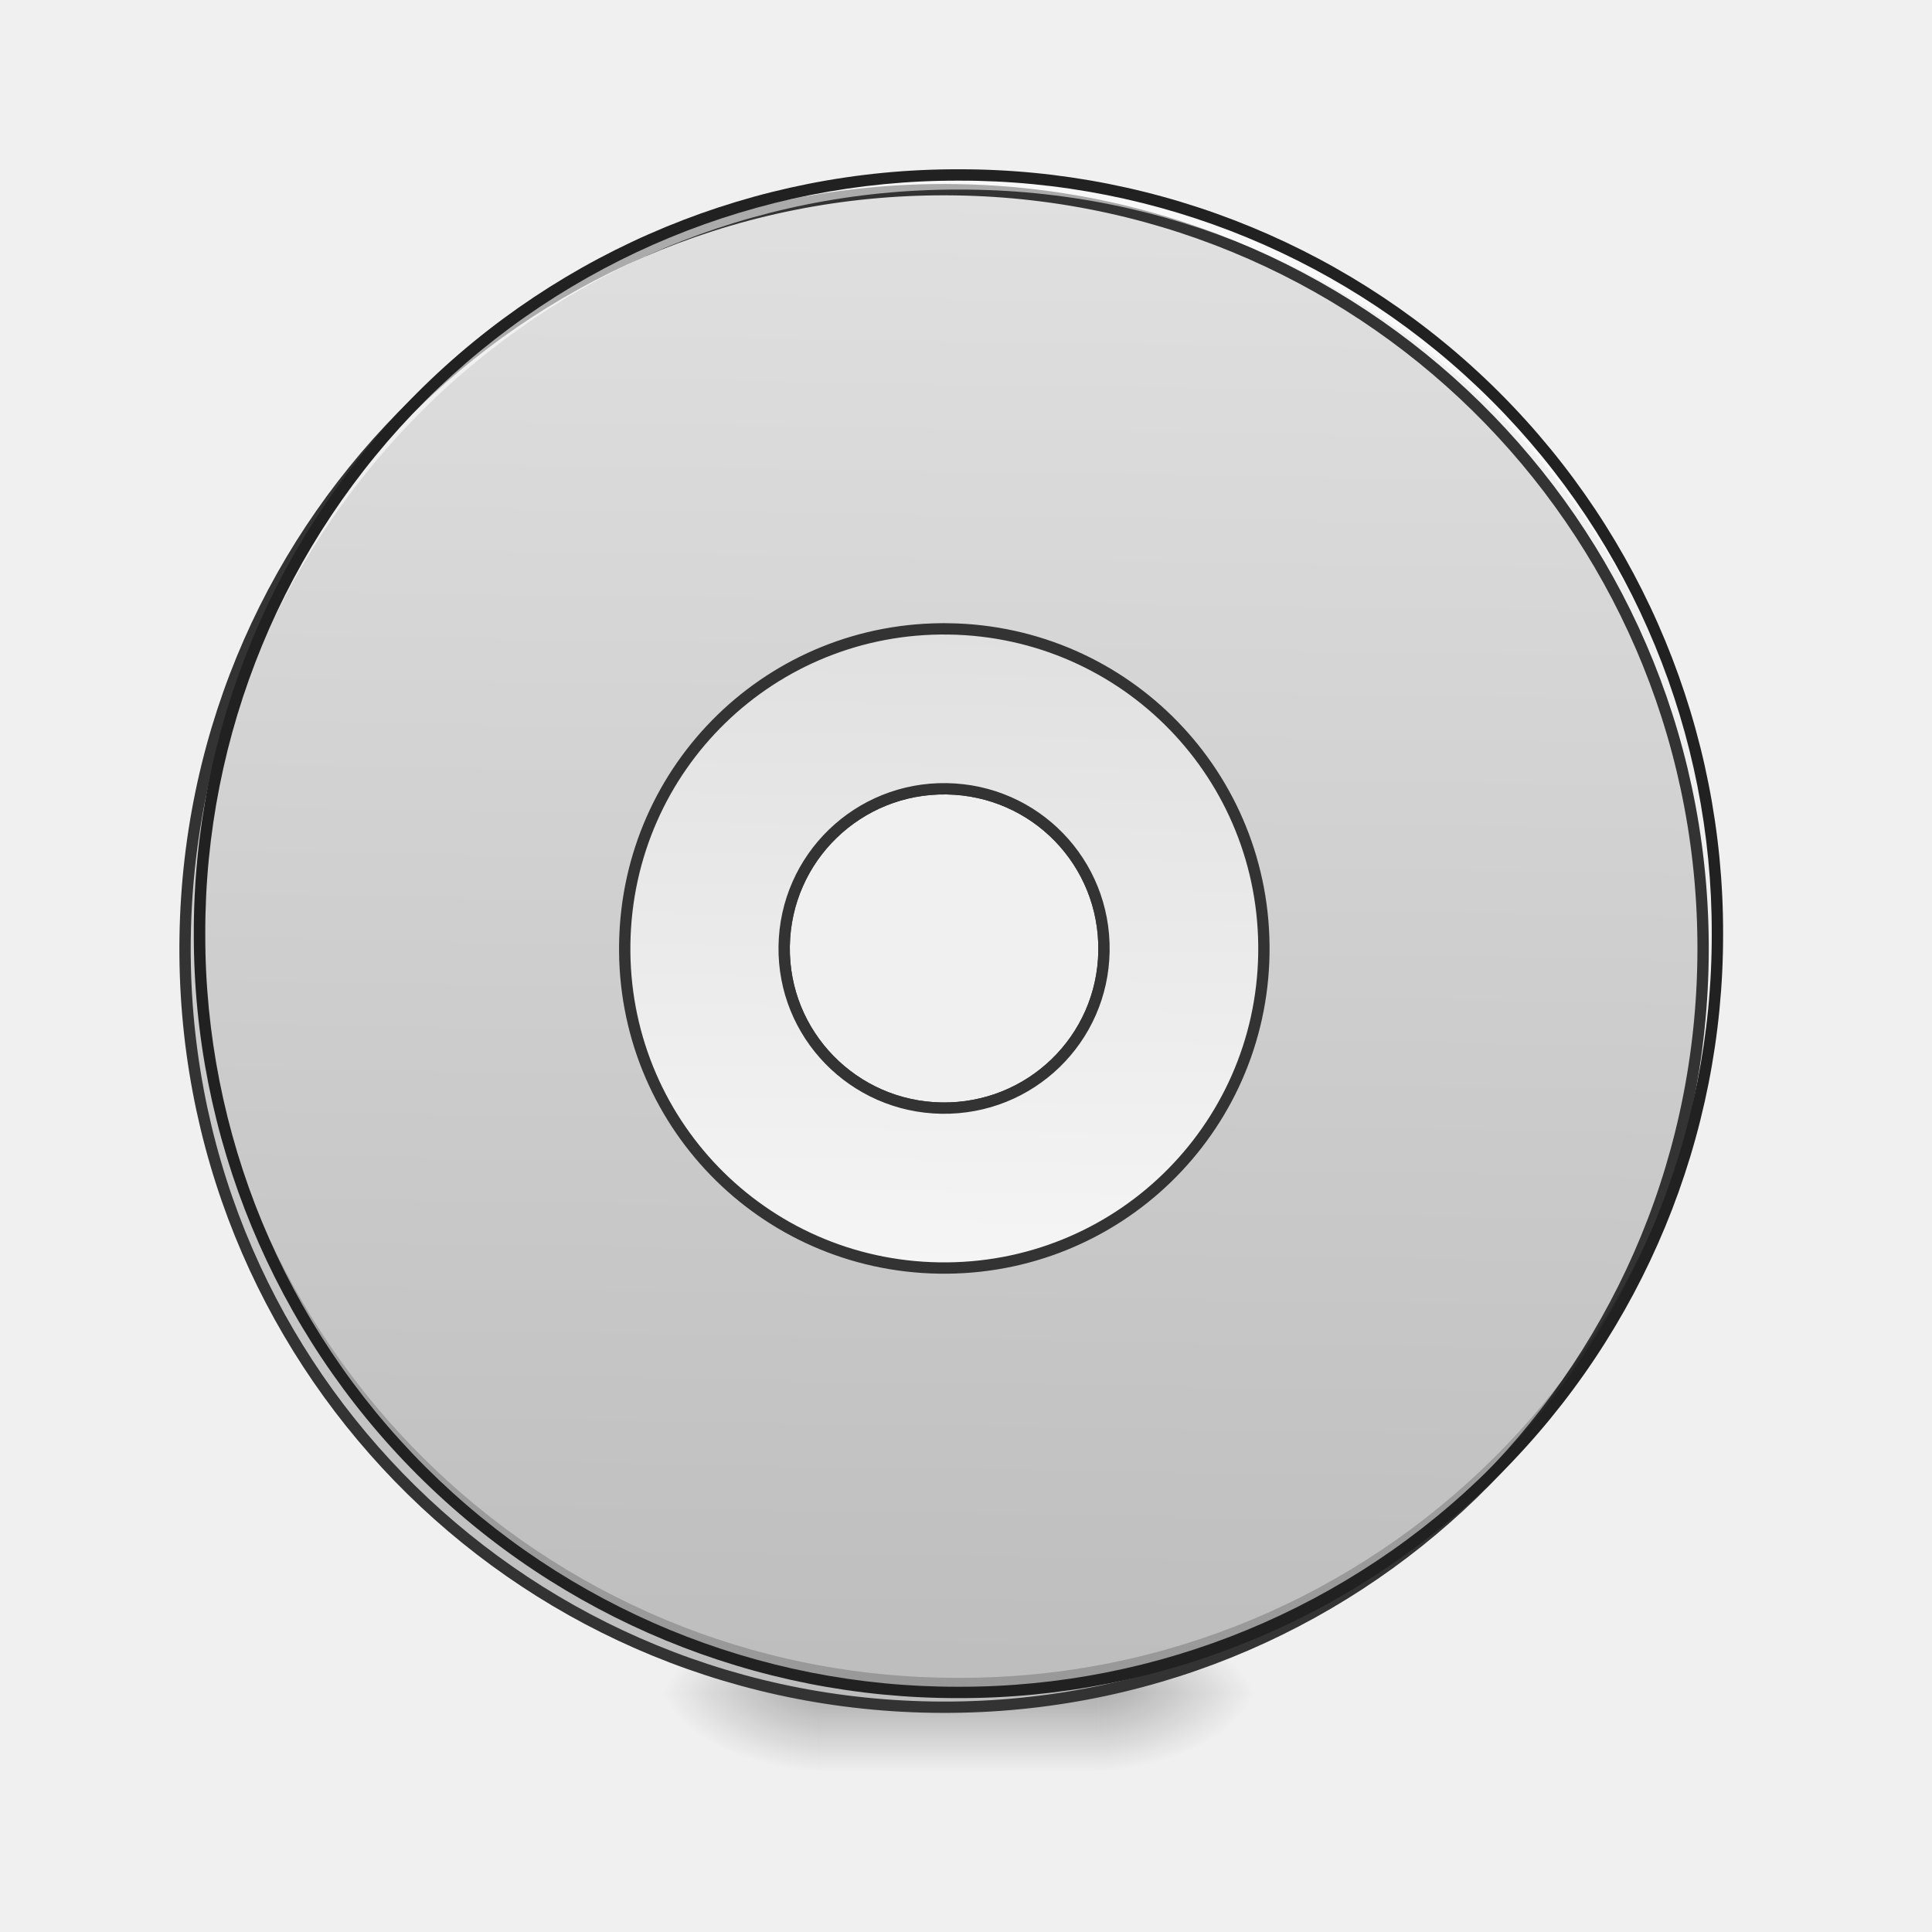
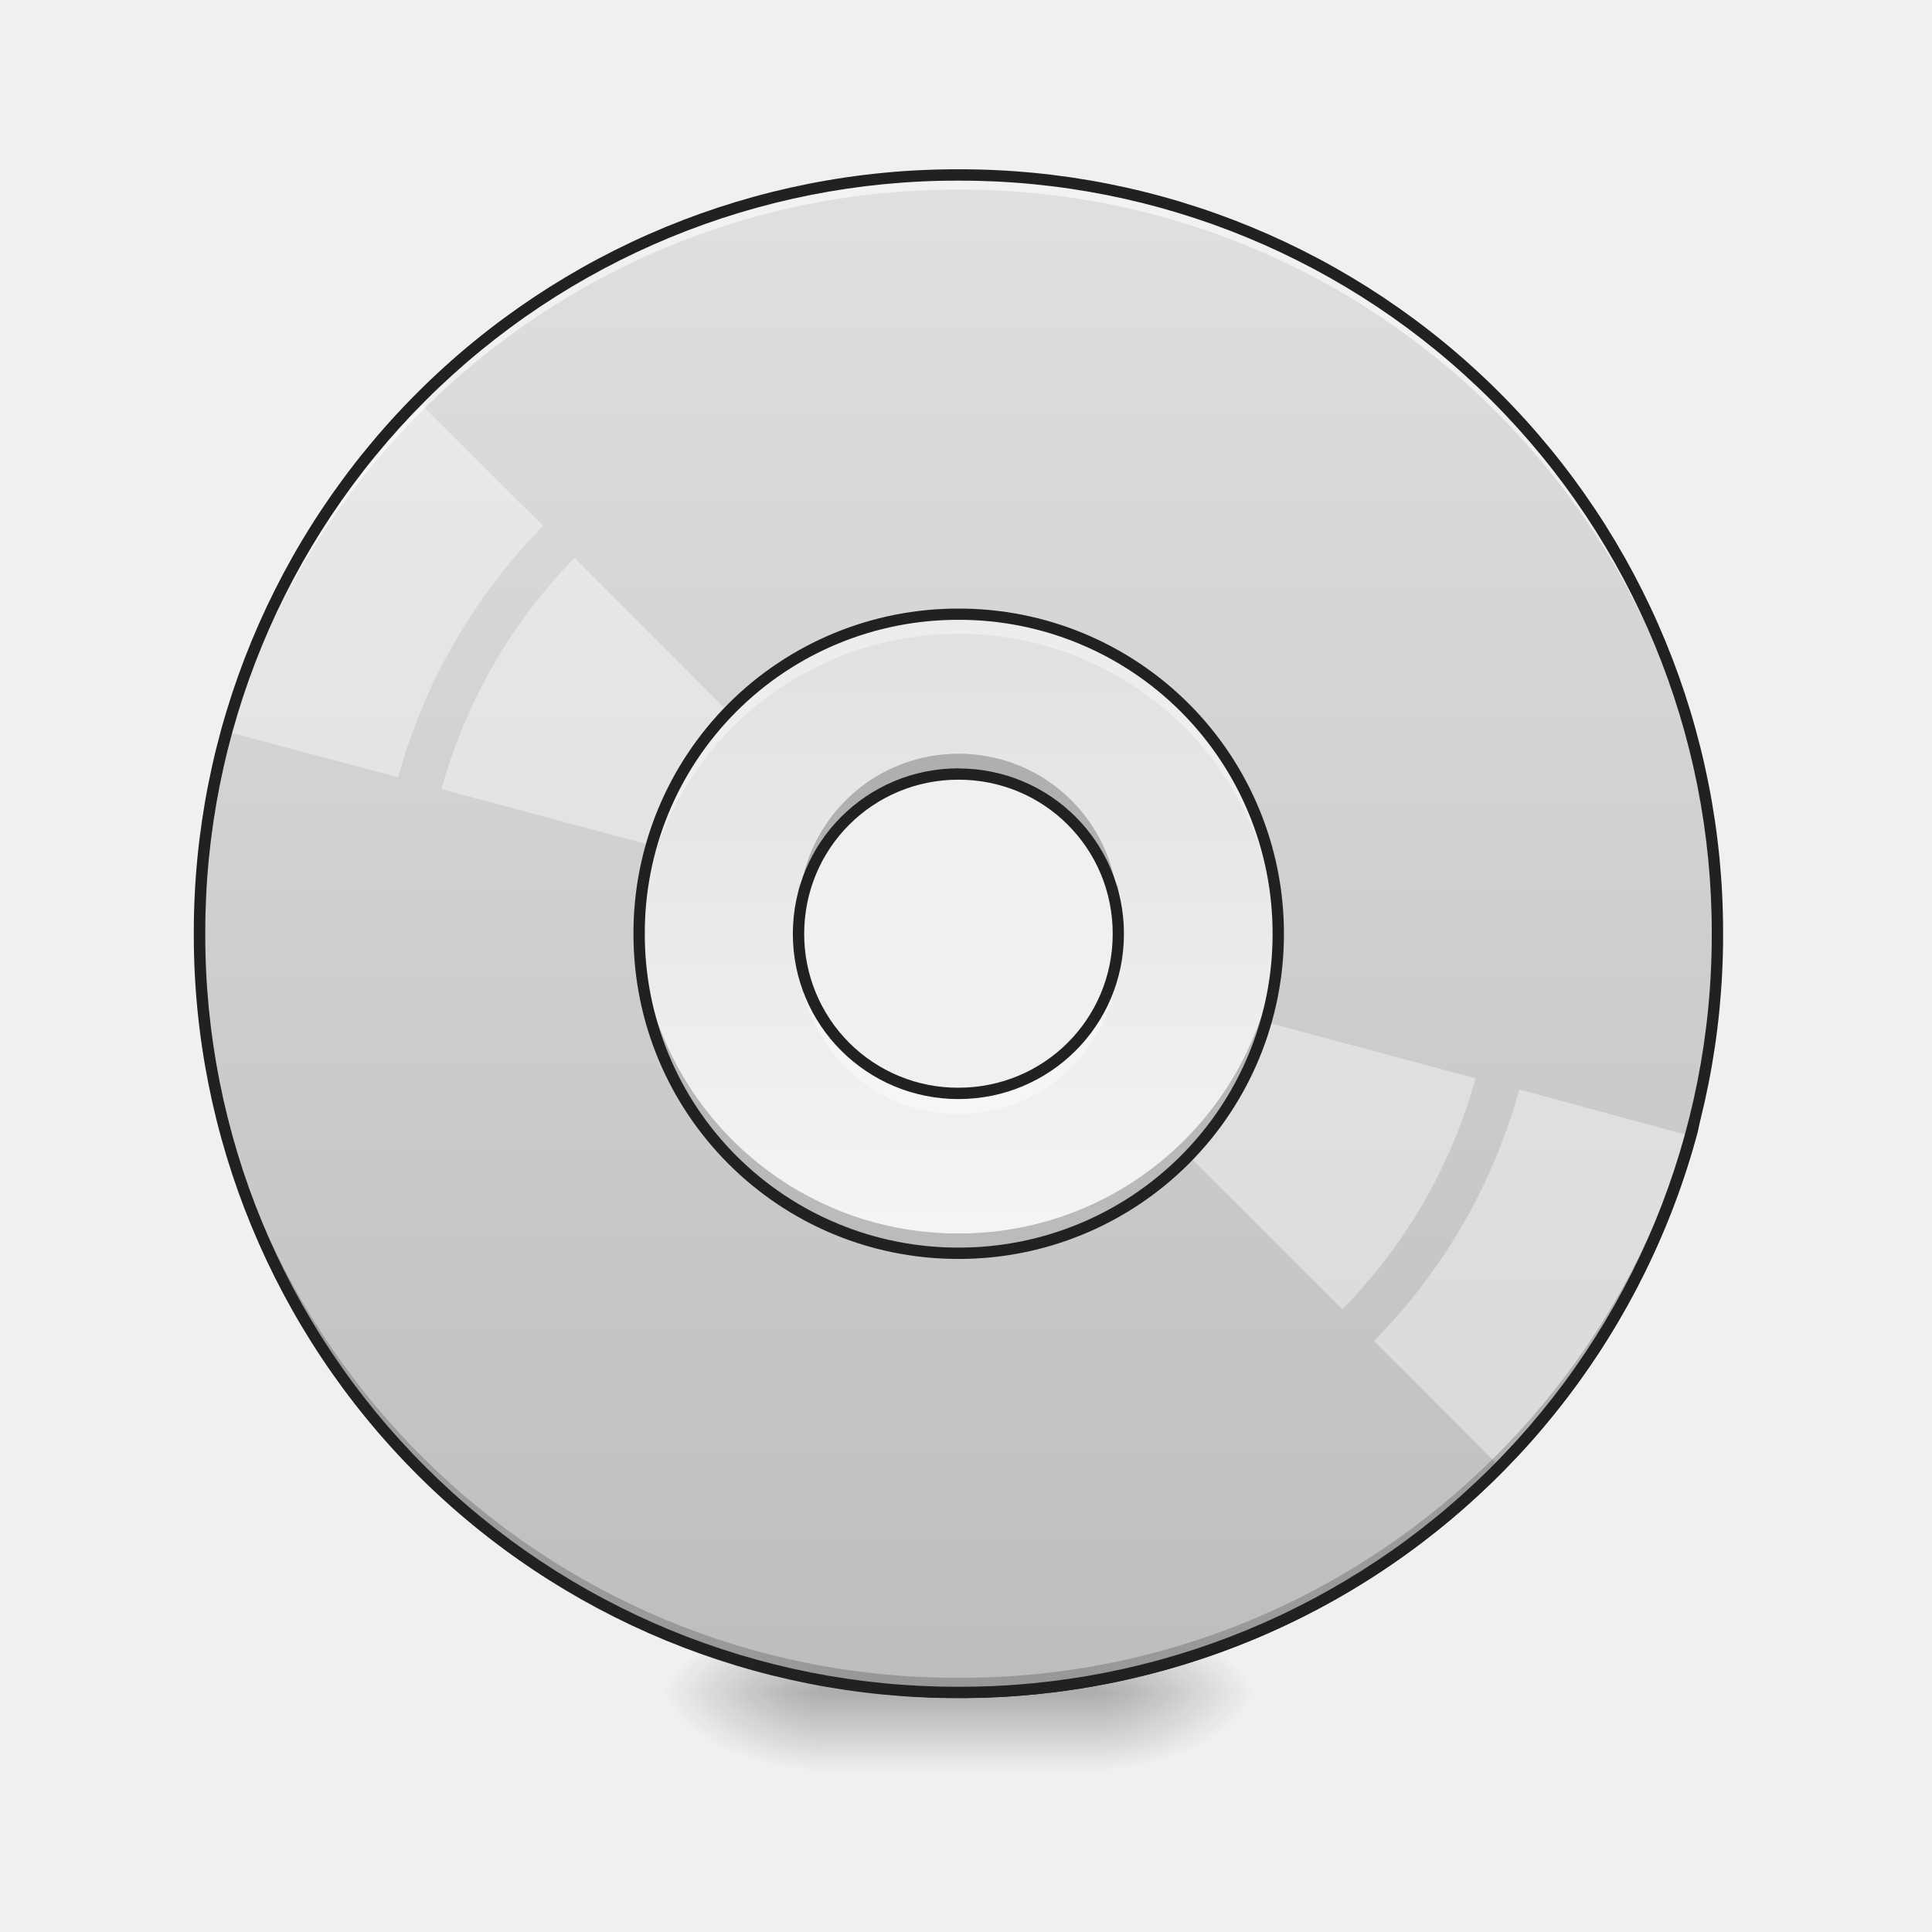
<svg xmlns="http://www.w3.org/2000/svg" width="16pt" height="16pt" viewBox="0 0 16 16">
  <defs>
    <radialGradient id="a" gradientUnits="userSpaceOnUse" cx="450.909" cy="189.579" fx="450.909" fy="189.579" r="21.167" gradientTransform="matrix(0 -.03907 -.07032 0 22.262 31.798)">
      <stop offset="0" stop-opacity=".314" />
      <stop offset=".222" stop-opacity=".275" />
      <stop offset="1" stop-opacity="0" />
    </radialGradient>
    <radialGradient id="b" gradientUnits="userSpaceOnUse" cx="450.909" cy="189.579" fx="450.909" fy="189.579" r="21.167" gradientTransform="matrix(0 .03907 .07032 0 -6.385 -3.764)">
      <stop offset="0" stop-opacity=".314" />
      <stop offset=".222" stop-opacity=".275" />
      <stop offset="1" stop-opacity="0" />
    </radialGradient>
    <radialGradient id="c" gradientUnits="userSpaceOnUse" cx="450.909" cy="189.579" fx="450.909" fy="189.579" r="21.167" gradientTransform="matrix(0 -.03907 .07032 0 -6.385 31.798)">
      <stop offset="0" stop-opacity=".314" />
      <stop offset=".222" stop-opacity=".275" />
      <stop offset="1" stop-opacity="0" />
    </radialGradient>
    <radialGradient id="d" gradientUnits="userSpaceOnUse" cx="450.909" cy="189.579" fx="450.909" fy="189.579" r="21.167" gradientTransform="matrix(0 .03907 -.07032 0 22.262 -3.764)">
      <stop offset="0" stop-opacity=".314" />
      <stop offset=".222" stop-opacity=".275" />
      <stop offset="1" stop-opacity="0" />
    </radialGradient>
    <linearGradient id="e" gradientUnits="userSpaceOnUse" x1="255.323" y1="233.5" x2="255.323" y2="254.667" gradientTransform="matrix(.00668 0 0 .03125 6.233 6.72)">
      <stop offset="0" stop-opacity=".275" />
      <stop offset="1" stop-opacity="0" />
    </linearGradient>
-     <linearGradient id="f" gradientUnits="userSpaceOnUse" x1="254" y1="-168.667" x2="254" y2="233.5" gradientTransform="matrix(3.77953 0 0 3.77953 0 812.598)">
+     <linearGradient id="f" gradientUnits="userSpaceOnUse" x1="254" y1="-168.667" x2="254" y2="233.5" gradientTransform="matrix(.03125 0 0 .03125 0 6.72)">
      <stop offset="0" stop-color="#e0e0e0" />
      <stop offset="1" stop-color="#bdbdbd" />
    </linearGradient>
-     <linearGradient id="g" gradientUnits="userSpaceOnUse" x1="254" y1="117.083" x2="254" y2="-52.25" gradientTransform="matrix(3.77953 0 0 3.77953 0 812.598)">
+     <linearGradient id="g" gradientUnits="userSpaceOnUse" x1="254" y1="117.083" x2="254" y2="-52.25" gradientTransform="matrix(.03125 0 0 .03125 0 6.72)">
      <stop offset="0" stop-color="#f5f5f5" />
      <stop offset="1" stop-color="#e0e0e0" />
    </linearGradient>
  </defs>
  <path d="M9.098 14.016h1.32v-.66h-1.32zm0 0" fill="url(#a)" />
  <path d="M6.781 14.016H5.457v.664h1.324zm0 0" fill="url(#b)" />
  <path d="M6.781 14.016H5.457v-.66h1.324zm0 0" fill="url(#c)" />
  <path d="M9.098 14.016h1.32v.664h-1.32zm0 0" fill="url(#d)" />
  <path d="M6.781 13.852h2.317v.828H6.78zm0 0" fill="url(#e)" />
-   <path d="M959.908 175.259c-420.904 0-760.085 338.708-760.085 760.085 0 420.905 339.18 759.612 760.085 759.612 420.905 0 760.085-338.707 760.085-759.612 0-421.377-339.18-760.085-760.085-760.085zm0 599.943c88.81 0 160.143 71.331 160.143 160.142 0 88.338-71.332 159.67-160.143 159.67-88.338 0-160.142-71.332-160.142-159.67 0-88.81 71.804-160.142 160.142-160.142zm0 0" transform="rotate(.882) scale(.00827)" fill="url(#f)" stroke-width="11.339" stroke-linecap="round" stroke="#333" />
+   <path d="M1.86 6.121c-.02 0-.04.016-.048.035a6.32 6.32 0 0 0 4.497 7.688 6.319 6.319 0 0 0 7.753-4.477v-.004c.094-.468.118-.726.063-.988-.055-.266-.188-.523-.398-1.008a.045.045 0 0 0-.051-.027.05.05 0 0 0-.04.039c-.046.332-.085.613-.132.832-.047.215-.102.371-.164.437-.031.036-.055.047-.09.047-.031 0-.074-.015-.133-.054-.11-.079-.258-.254-.449-.536-.012-.011-.023-.02-.04-.02-.01 0-.026.005-.034.013a.063.063 0 0 0-.012.035c.023.86-.016 1.398-.14 1.687-.063.145-.145.223-.255.262-.105.04-.246.035-.421-.004-.262-.105-.352-.285-.38-.52-.027-.238.024-.523.048-.8.004-.02-.008-.035-.024-.047a.055.055 0 0 0-.055.008h.004c-.004 0-.004.004-.007.004a.17.17 0 0 1-.028.023c-.02.02-.05.047-.086.086-.07.074-.16.191-.23.352-.149.324-.238.824-.024 1.535.11.32.094.558.024.703-.07.144-.192.2-.332.16-.063-.016-.133-.027-.192-.05a.251.251 0 0 1-.136-.087c-.024-.039-.036-.093-.004-.191.027-.094.097-.227.23-.402a.047.047 0 0 0-.004-.059.047.047 0 0 0-.058-.008c-.164.102-.278.219-.364.29a.427.427 0 0 1-.113.07.09.09 0 0 1-.082-.012c-.015-.008-.035-.035-.05-.078a.65.65 0 0 1-.02-.164.8.8 0 0 1 .097-.375c.012-.016.008-.036-.003-.051-.012-.016-.036-.024-.051-.016-.293.11-.457.281-.531.473-.079.191-.075.398-.055.59.02.191.055.37.047.5a.278.278 0 0 1-.04.144c-.023.035-.062.059-.124.067-.125.004-.282-.059-.352-.16a.21.21 0 0 1-.035-.176.5.5 0 0 1 .156-.254c.016-.016.02-.04.004-.059-.012-.02-.035-.027-.055-.015-.246.105-.398.21-.496.308a.795.795 0 0 0-.168.285c-.03.09-.05.16-.101.227-.051.066-.137.129-.305.195-.86.227-1.316.211-2.238-.035a5.23 5.23 0 0 1-3.727-6.36c.004-.015 0-.027-.011-.038a.041.041 0 0 0-.036-.02zm11.847 1.434c.164.375.281.625.324.84.051.242.031.484-.058.949a6.225 6.225 0 0 1-7.641 4.41 6.222 6.222 0 0 1-4.566-5.191 5.326 5.326 0 0 0 3.84 4.066c.933.25 1.421.266 2.292.035 0-.004.004-.004.004-.004.18-.066.282-.14.348-.223.063-.082.086-.167.117-.253a.61.61 0 0 1 .149-.25c.058-.059.156-.125.277-.196a.442.442 0 0 0-.05.13.322.322 0 0 0 .054.25.526.526 0 0 0 .433.202s0-.004.004-.004a.262.262 0 0 0 .188-.101.384.384 0 0 0 .058-.2c.008-.148-.027-.324-.046-.511-.02-.188-.024-.379.046-.547.055-.14.168-.266.364-.367a.907.907 0 0 0-.055.3c0 .07.008.137.024.192.019.055.046.105.093.133.051.031.11.035.16.02a.455.455 0 0 0 .141-.087c.043-.035.09-.078.137-.12a.857.857 0 0 0-.09.199c-.035.113-.027.203.016.27a.354.354 0 0 0 .183.124c.07.024.14.04.2.05.179.052.35-.03.437-.206.09-.176.098-.442-.016-.777v.003c-.21-.695-.12-1.168.016-1.468a1.28 1.28 0 0 1 .219-.328c.007-.012.011-.012.02-.024-.028.238-.06.477-.036.695.027.258.148.485.441.602h.008c.188.043.344.05.477.004.136-.047.238-.152.308-.313.133-.3.168-.808.149-1.582.152.207.281.364.386.442.067.047.13.07.192.07a.217.217 0 0 0 .156-.078c.086-.094.137-.258.184-.48a7.79 7.79 0 0 0 .113-.676zm-2.352 1.164v0zm0 0" fill="#212121" />
+   <path d="M7.938 1.45a6.27 6.27 0 0 0-6.286 6.284 6.27 6.27 0 0 0 6.285 6.282 6.27 6.27 0 0 0 6.286-6.282A6.27 6.27 0 0 0 7.937 1.45zm0 4.96c.734 0 1.324.59 1.324 1.324 0 .73-.59 1.32-1.325 1.32a1.322 1.322 0 1 1 0-2.644zm0 0" fill="url(#f)" />
+   <path d="M3.46 3.32a6.252 6.252 0 0 0-.964 1.27 6.384 6.384 0 0 0-.617 1.469l1.418.378a4.781 4.781 0 0 1 1.2-2.082zm1.298 1.301a4.415 4.415 0 0 0-1.102 1.914l3.016.809c.031-.094.07-.184.121-.274.05-.09.11-.168.176-.238zm0 0M9.203 8.121a1.394 1.394 0 0 1-.297.512l2.211 2.21A4.4 4.4 0 0 0 12.22 8.93zm3.379.902a4.767 4.767 0 0 1-1.203 2.082l1.039 1.04A6.472 6.472 0 0 0 14 9.407zm0 0" fill="#fff" fill-opacity=".392" />
  <path d="M7.938 14.016a6.27 6.27 0 0 1-6.286-6.282v-.062a6.273 6.273 0 0 0 6.285 6.223 6.27 6.27 0 0 0 6.286-6.223v.062a6.27 6.27 0 0 1-6.286 6.282zm0 0" fill-opacity=".196" />
  <path d="M7.938 1.45a6.27 6.27 0 0 0-6.286 6.284v.059A6.273 6.273 0 0 1 7.937 1.57a6.27 6.27 0 0 1 6.286 6.223v-.059A6.27 6.27 0 0 0 7.937 1.45zm0 0" fill="#fff" fill-opacity=".588" />
  <path d="M7.938 1.402a6.318 6.318 0 0 0-6.333 6.332 6.318 6.318 0 0 0 6.332 6.329 6.318 6.318 0 0 0 6.333-6.329 6.318 6.318 0 0 0-6.332-6.332zm0 .094a6.223 6.223 0 0 1 6.238 6.238 6.222 6.222 0 0 1-6.239 6.235A6.222 6.222 0 0 1 1.7 7.734a6.223 6.223 0 0 1 6.239-6.238zm0 0" fill="#212121" />
-   <path d="M959.908 615.06c-177.148 0-319.812 142.663-319.812 320.284 0 177.148 142.664 319.812 319.812 319.812 177.149 0 320.285-142.664 320.285-319.812 0-177.621-143.136-320.285-320.285-320.285zm0 160.142c88.81 0 160.143 71.331 160.143 160.142 0 88.338-71.332 159.67-160.143 159.67-88.338 0-160.142-71.332-160.142-159.67 0-88.81 71.804-160.142 160.142-160.142zm0 0" transform="rotate(.882) scale(.00827)" fill="url(#g)" stroke-width="11.339" stroke-linecap="round" stroke="#333" />
+   <path d="M7.938 5.086a2.64 2.64 0 0 0-2.645 2.648 2.639 2.639 0 0 0 2.644 2.645 2.642 2.642 0 0 0 2.649-2.645 2.643 2.643 0 0 0-2.649-2.648zm0 1.324c.734 0 1.324.59 1.324 1.324 0 .73-.59 1.32-1.325 1.32a1.322 1.322 0 1 1 0-2.644zm0 0" fill="url(#g)" />
+   <path d="M7.938 5.086a2.64 2.64 0 0 0-2.645 2.648v.082A2.641 2.641 0 0 1 7.937 5.25a2.641 2.641 0 0 1 2.645 2.566c0-.027.004-.054.004-.082a2.643 2.643 0 0 0-2.649-2.648zM6.625 7.898c-.008.055-.012.11-.012.165 0 .027.004.054.004.082.004-.028.004-.055.008-.082a1.322 1.322 0 0 0 2.625 0 .583.583 0 0 1 .008.082 1.159 1.159 0 0 0-.008-.246 1.319 1.319 0 0 1-1.313 1.156c-.675 0-1.23-.504-1.312-1.157zm0 0" fill="#fff" fill-opacity=".392" />
+   <path d="M7.938 6.242c-.676 0-1.231.504-1.313 1.16-.004-.027-.004-.054-.008-.082 0 .028-.004.055-.004.082 0 .055.004.11.012.164A1.322 1.322 0 0 1 7.938 6.41c.675 0 1.234.504 1.312 1.156.008-.054.012-.109.012-.164 0-.027 0-.054-.004-.082a.583.583 0 0 1-.008.082 1.319 1.319 0 0 0-1.313-1.16zM5.293 7.648v.086a2.639 2.639 0 0 0 2.644 2.645 2.642 2.642 0 0 0 2.649-2.645c0-.03-.004-.058-.004-.086a2.641 2.641 0 0 1-2.645 2.567 2.641 2.641 0 0 1-2.644-2.567zm0 0" fill-opacity=".235" />
+   <path d="M7.938 5.04a2.687 2.687 0 0 0-2.692 2.694c0 1.489 1.2 2.692 2.691 2.692a2.69 2.69 0 0 0 2.696-2.692A2.69 2.69 0 0 0 7.938 5.04zm0 .093a2.596 2.596 0 0 1 2.601 2.601 2.595 2.595 0 0 1-2.601 2.598A2.592 2.592 0 0 1 5.34 7.734a2.592 2.592 0 0 1 2.598-2.601zm0 1.23c-.758 0-1.372.61-1.372 1.371 0 .758.614 1.368 1.372 1.368.757 0 1.37-.61 1.37-1.368 0-.761-.613-1.37-1.37-1.37zm0 .094c.707 0 1.277.566 1.277 1.277 0 .707-.57 1.274-1.277 1.274A1.272 1.272 0 0 1 6.66 7.734c0-.71.57-1.277 1.277-1.277zm0 0" fill="#212121" />
</svg>
